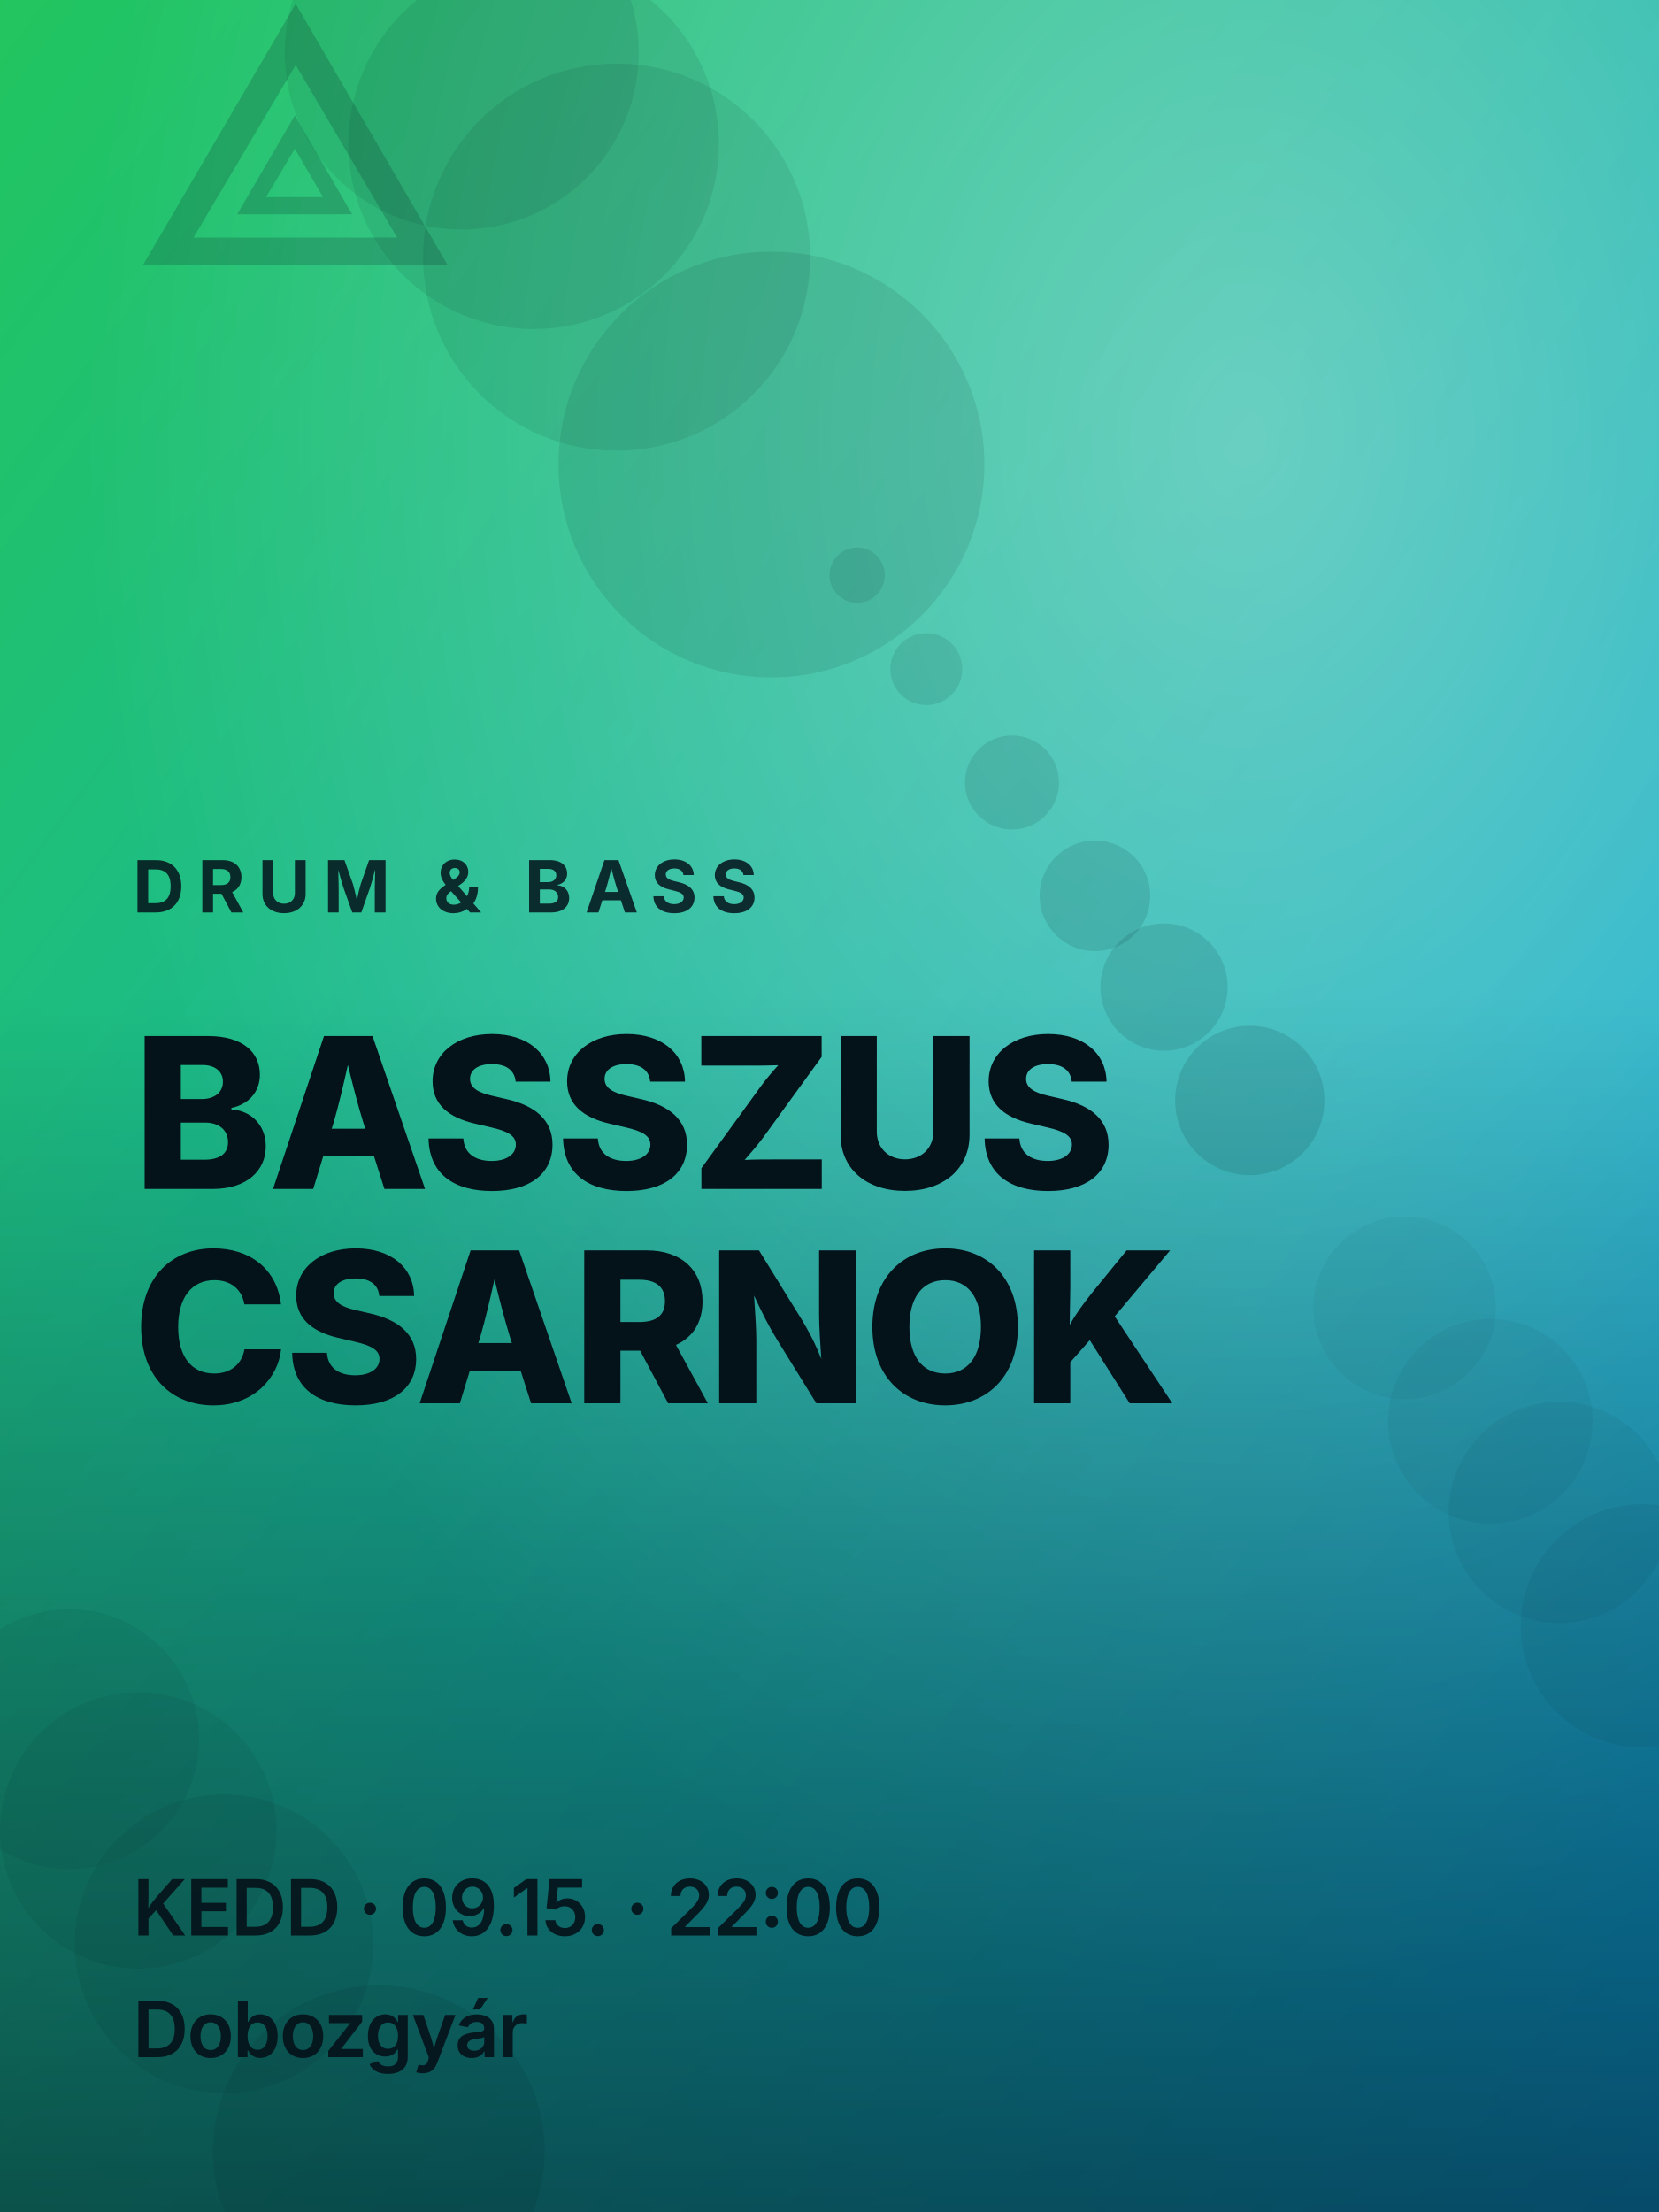
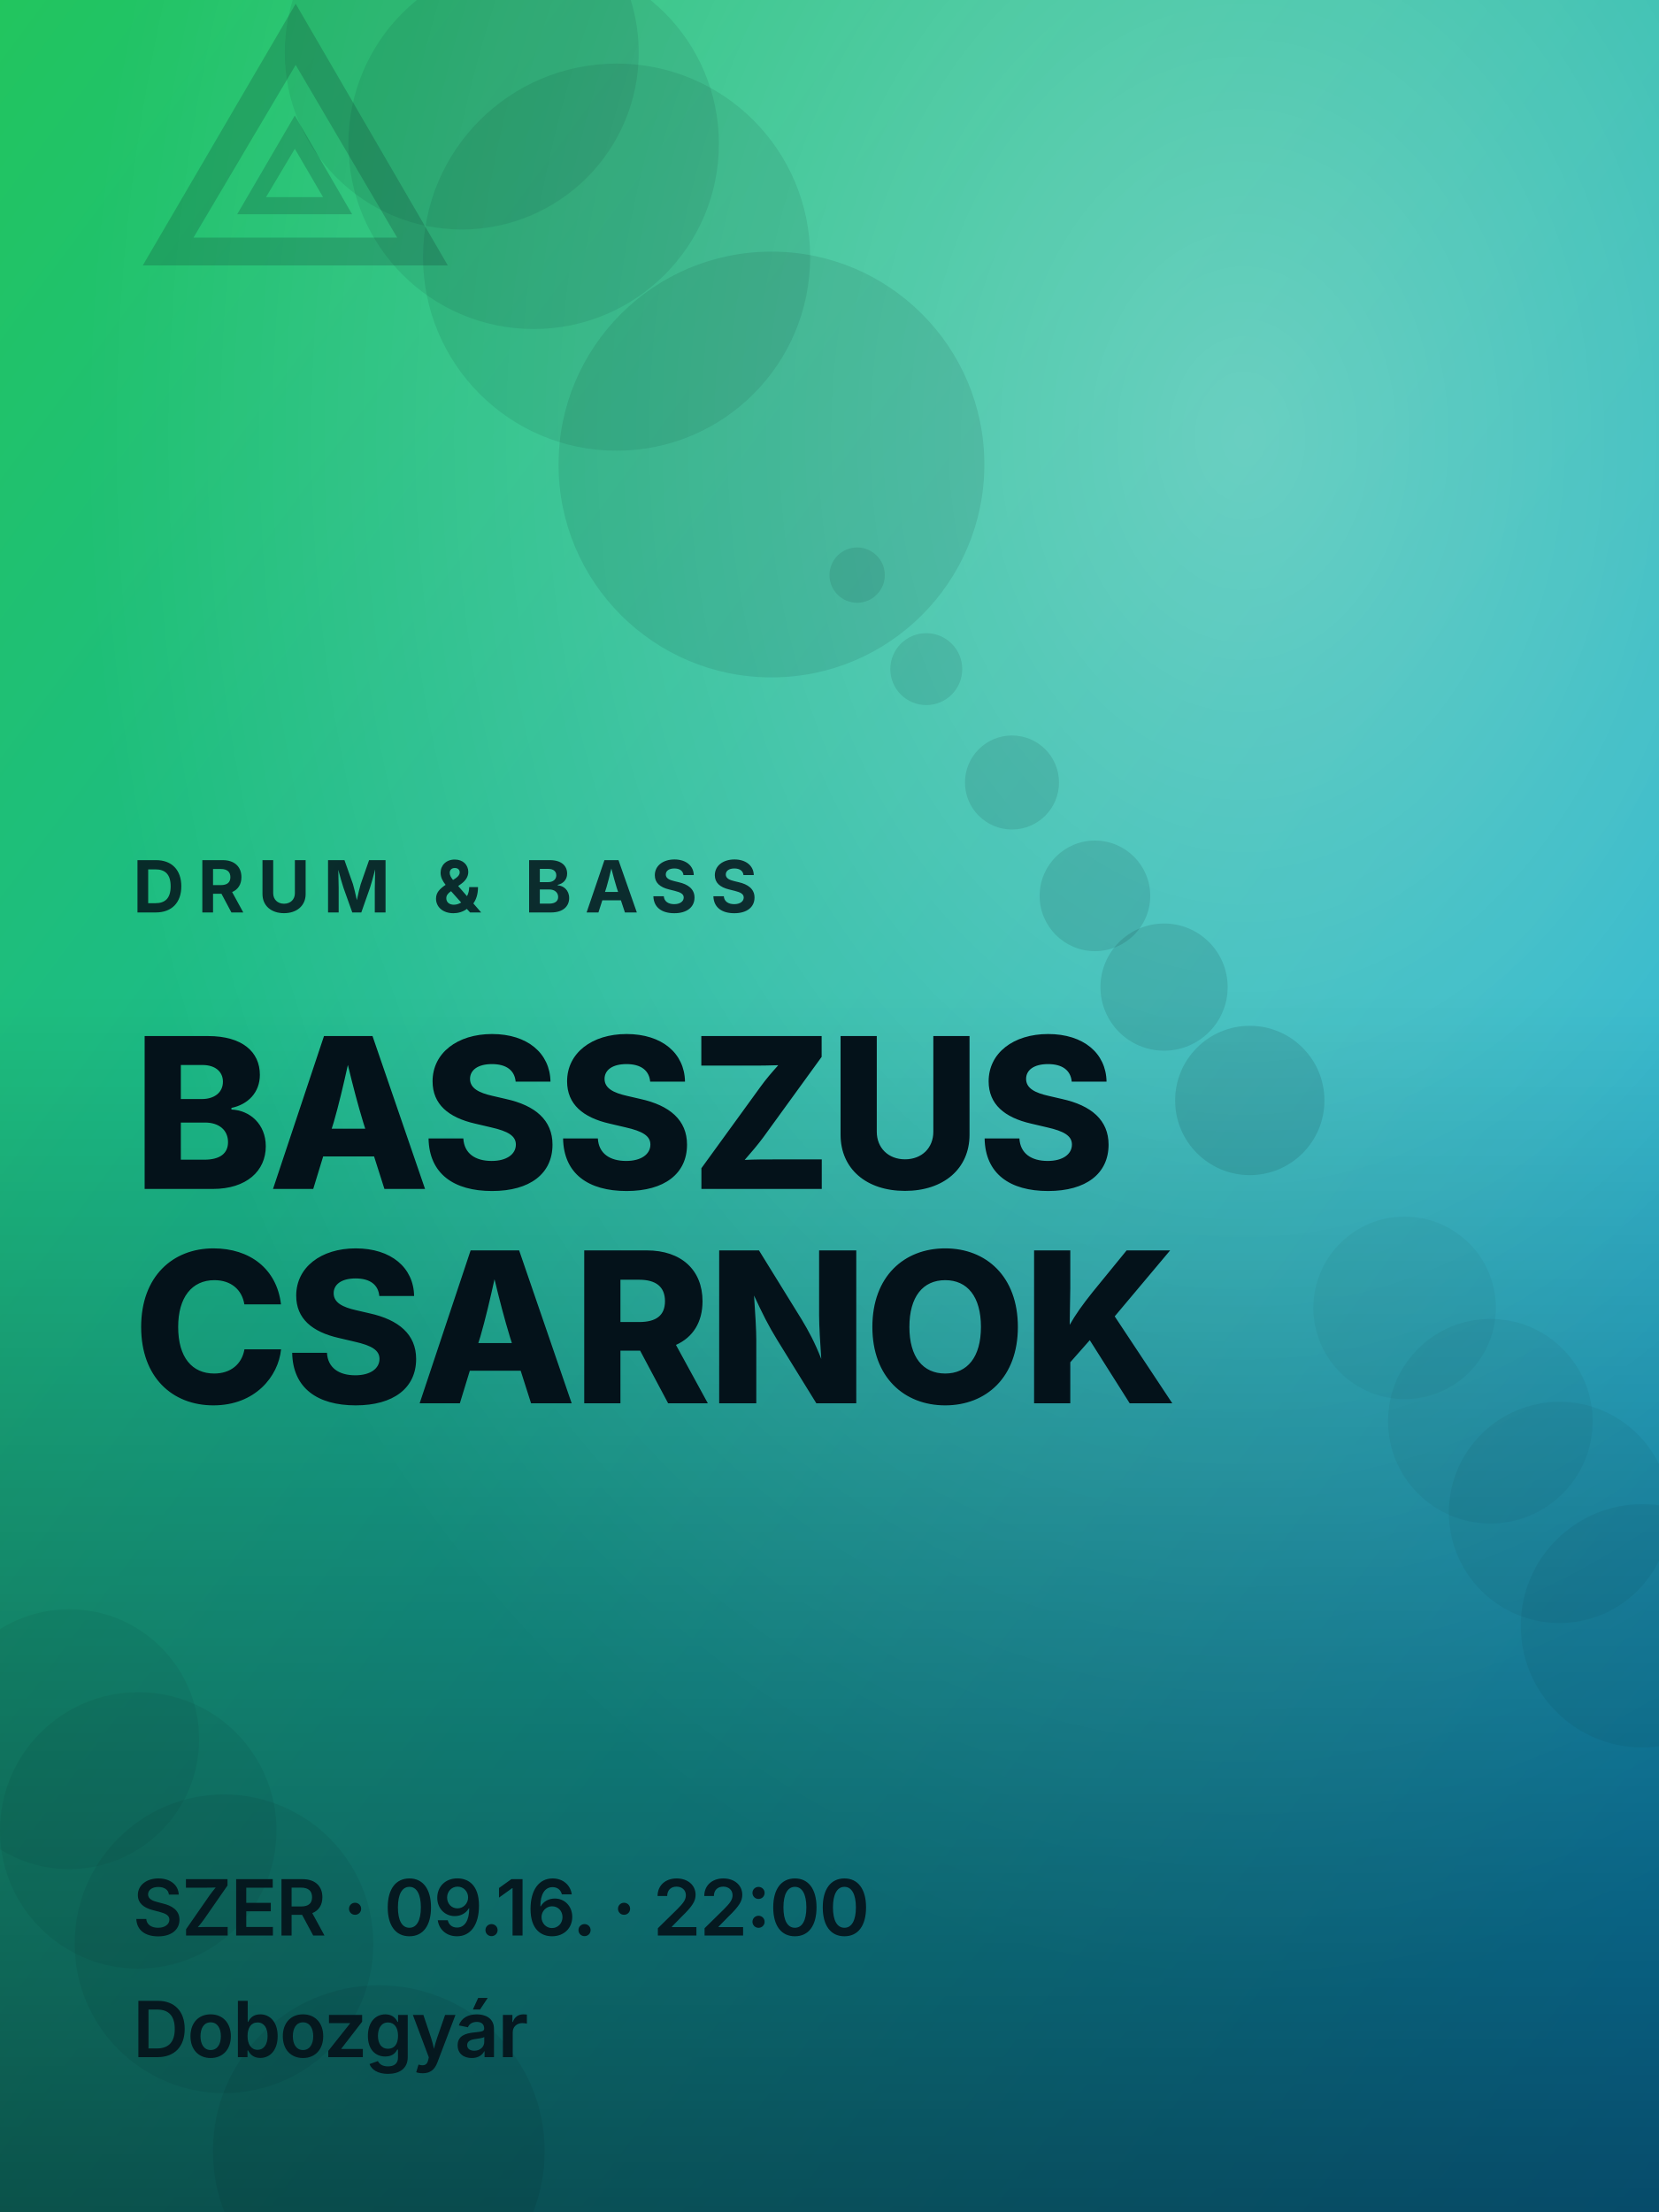
<svg xmlns="http://www.w3.org/2000/svg" viewBox="0 0 600 800" width="600" height="800" role="img" aria-label="Basszus Csarnok">
  <defs>
    <linearGradient id="bg" x1="0" y1="0" x2="1" y2="1">
      <stop offset="0" stop-color="#22c55e" />
      <stop offset="1" stop-color="#0ea5e9" />
    </linearGradient>
    <radialGradient id="glow" cx="0.75" cy="0.2" r="0.7">
      <stop offset="0" stop-color="#ffffff" stop-opacity="0.35" />
      <stop offset="1" stop-color="#ffffff" stop-opacity="0" />
    </radialGradient>
    <linearGradient id="shade" x1="0" y1="0" x2="0" y2="1">
      <stop offset="0.45" stop-color="#000" stop-opacity="0" />
      <stop offset="1" stop-color="#000" stop-opacity="0.55" />
    </linearGradient>
  </defs>
  <rect width="600" height="800" fill="url(#bg)" />
  <rect width="600" height="800" fill="url(#glow)" />
  <circle cx="25" cy="629" r="47" fill="#04121a" opacity="0.062" />
  <circle cx="396" cy="324" r="20" fill="#04121a" opacity="0.111" />
  <circle cx="167" cy="19" r="64" fill="#04121a" opacity="0.081" />
  <circle cx="539" cy="514" r="37" fill="#04121a" opacity="0.050" />
  <circle cx="310" cy="208" r="10" fill="#04121a" opacity="0.100" />
  <circle cx="81" cy="703" r="54" fill="#04121a" opacity="0.069" />
  <circle cx="452" cy="398" r="27" fill="#04121a" opacity="0.119" />
  <circle cx="223" cy="93" r="70" fill="#04121a" opacity="0.088" />
  <circle cx="594" cy="588" r="44" fill="#04121a" opacity="0.058" />
  <circle cx="366" cy="283" r="17" fill="#04121a" opacity="0.107" />
  <circle cx="137" cy="778" r="60" fill="#04121a" opacity="0.077" />
  <circle cx="508" cy="473" r="33" fill="#04121a" opacity="0.046" />
  <circle cx="279" cy="168" r="77" fill="#04121a" opacity="0.096" />
  <circle cx="50" cy="662" r="50" fill="#04121a" opacity="0.065" />
  <circle cx="421" cy="357" r="23" fill="#04121a" opacity="0.115" />
  <circle cx="193" cy="52" r="67" fill="#04121a" opacity="0.084" />
  <circle cx="564" cy="547" r="40" fill="#04121a" opacity="0.054" />
  <circle cx="335" cy="242" r="13" fill="#04121a" opacity="0.103" />
  <text x="48" y="96" font-size="140" fill="#04121a" opacity="0.18" font-weight="900">⟁</text>
  <rect width="600" height="800" fill="url(#shade)" />
  <g fill="#04121a" font-family="Inter, 'Segoe UI', system-ui, sans-serif" style="letter-spacing:-0.02em">
    <text x="48" y="330" font-size="26" font-weight="700" opacity="0.85" style="letter-spacing:0.18em">DRUM &amp; BASS</text>
    <text x="48" y="430" font-size="76" font-weight="800">BASSZUS</text>
    <text x="48" y="507.52" font-size="76" font-weight="800">CSARNOK</text>
-     <text x="48" y="700" font-size="28" font-weight="600" opacity="0.92">KEDD · 09.15. · 22:00</text>
+     <text x="48" y="700" font-size="28" font-weight="600" opacity="0.92">SZER · 09.16. · 22:00</text>
    <text x="48" y="744" font-size="28" font-weight="600" opacity="0.92">Dobozgyár</text>
  </g>
</svg>
